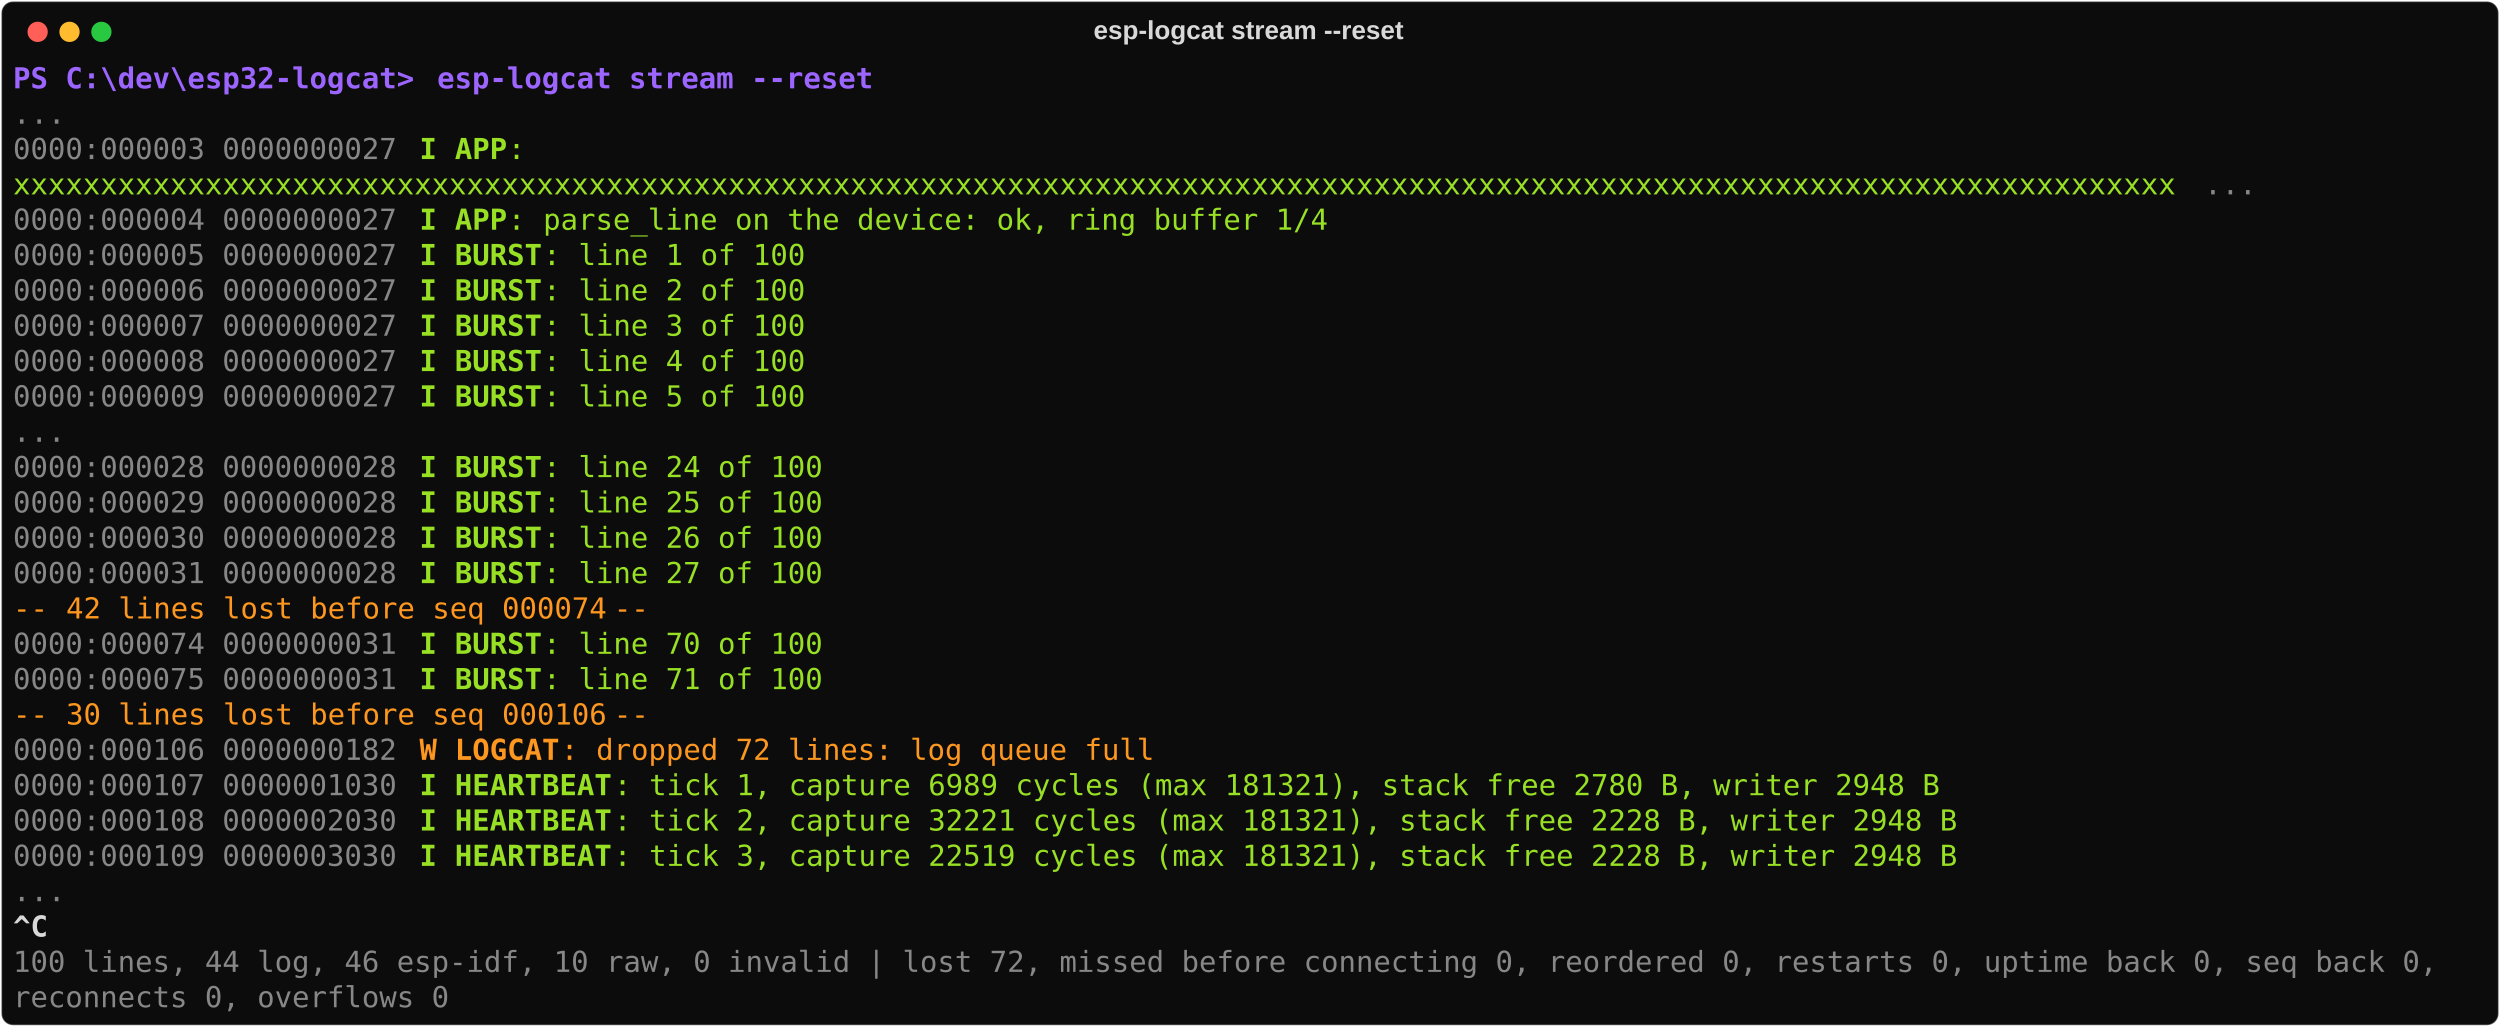
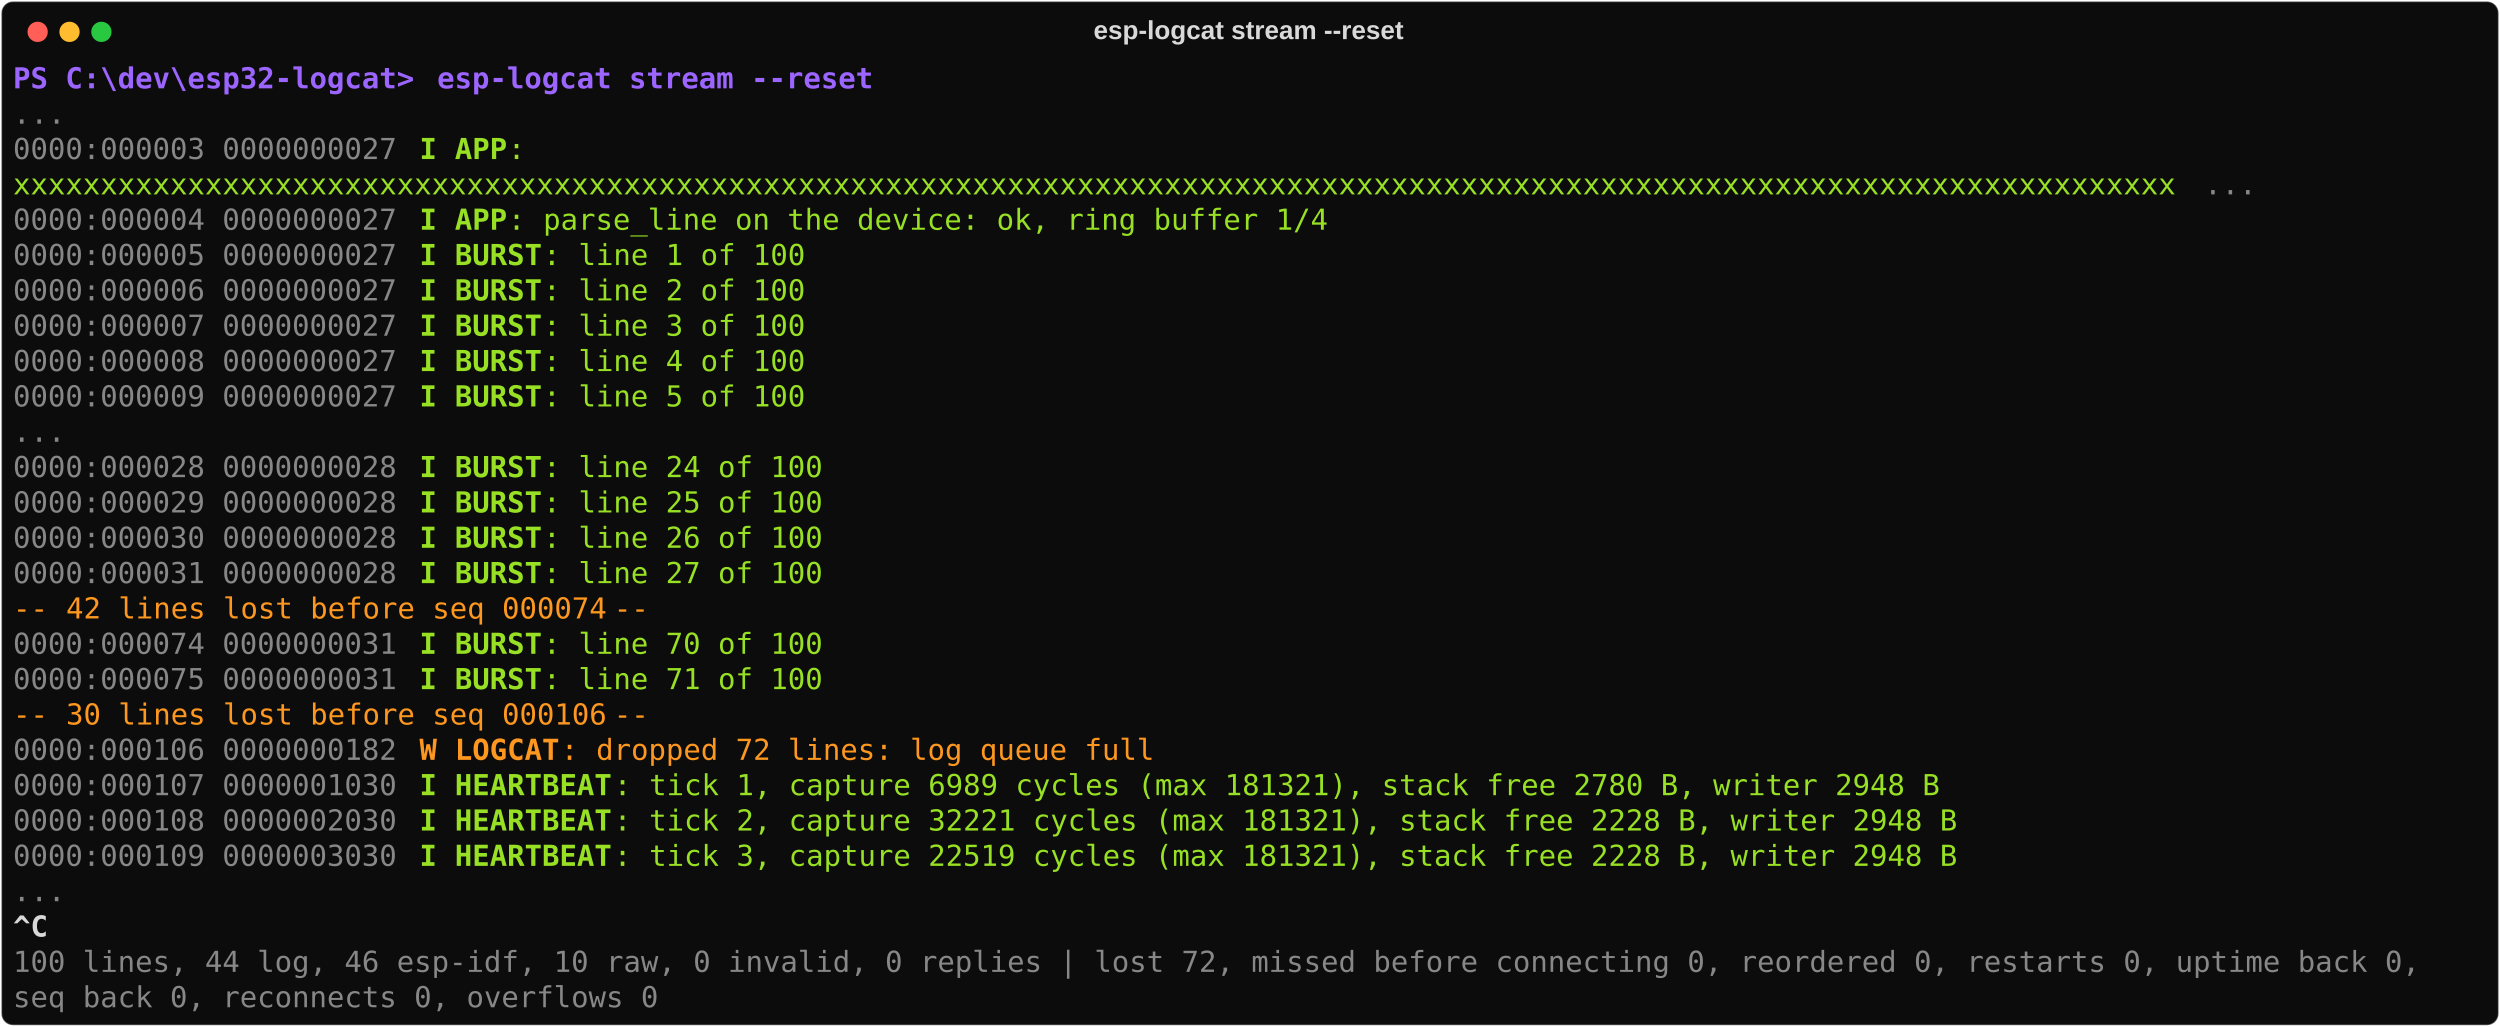
<svg xmlns="http://www.w3.org/2000/svg" class="rich-terminal" viewBox="0 0 1726 708.8">
  <style>

    @font-face {
        font-family: "Fira Code";
        src: local("FiraCode-Regular"),
                url("https://cdnjs.cloudflare.com/ajax/libs/firacode/6.2.0/woff2/FiraCode-Regular.woff2") format("woff2"),
                url("https://cdnjs.cloudflare.com/ajax/libs/firacode/6.2.0/woff/FiraCode-Regular.woff") format("woff");
        font-style: normal;
        font-weight: 400;
    }
    @font-face {
        font-family: "Fira Code";
        src: local("FiraCode-Bold"),
                url("https://cdnjs.cloudflare.com/ajax/libs/firacode/6.2.0/woff2/FiraCode-Bold.woff2") format("woff2"),
                url("https://cdnjs.cloudflare.com/ajax/libs/firacode/6.2.0/woff/FiraCode-Bold.woff") format("woff");
        font-style: bold;
        font-weight: 700;
    }

-     .terminal-2888607938-matrix {
+     .terminal-4036668498-matrix {
        font-family: Fira Code, monospace;
        font-size: 20px;
        line-height: 24.4px;
        font-variant-east-asian: full-width;
    }

-     .terminal-2888607938-title {
+     .terminal-4036668498-title {
        font-size: 18px;
        font-weight: bold;
        font-family: arial;
    }

-     .terminal-2888607938-r1 { fill: #9d65ff;font-weight: bold }
- .terminal-2888607938-r2 { fill: #d9d9d9 }
- .terminal-2888607938-r3 { fill: #878787 }
- .terminal-2888607938-r4 { fill: #98e024;font-weight: bold }
- .terminal-2888607938-r5 { fill: #98e024 }
- .terminal-2888607938-r6 { fill: #fd971f }
- .terminal-2888607938-r7 { fill: #fd971f;font-weight: bold }
- .terminal-2888607938-r8 { fill: #d9d9d9;font-weight: bold }
+     .terminal-4036668498-r1 { fill: #9d65ff;font-weight: bold }
+ .terminal-4036668498-r2 { fill: #d9d9d9 }
+ .terminal-4036668498-r3 { fill: #878787 }
+ .terminal-4036668498-r4 { fill: #98e024;font-weight: bold }
+ .terminal-4036668498-r5 { fill: #98e024 }
+ .terminal-4036668498-r6 { fill: #fd971f }
+ .terminal-4036668498-r7 { fill: #fd971f;font-weight: bold }
+ .terminal-4036668498-r8 { fill: #d9d9d9;font-weight: bold }
    </style>
  <defs>
-     <clipPath id="terminal-2888607938-clip-terminal">
+     <clipPath id="terminal-4036668498-clip-terminal">
      <rect x="0" y="0" width="1707.0" height="657.8" />
    </clipPath>
-     <clipPath id="terminal-2888607938-line-0">
+     <clipPath id="terminal-4036668498-line-0">
      <rect x="0" y="1.5" width="1708" height="24.65" />
    </clipPath>
-     <clipPath id="terminal-2888607938-line-1">
+     <clipPath id="terminal-4036668498-line-1">
      <rect x="0" y="25.9" width="1708" height="24.65" />
    </clipPath>
-     <clipPath id="terminal-2888607938-line-2">
+     <clipPath id="terminal-4036668498-line-2">
      <rect x="0" y="50.3" width="1708" height="24.65" />
    </clipPath>
-     <clipPath id="terminal-2888607938-line-3">
+     <clipPath id="terminal-4036668498-line-3">
      <rect x="0" y="74.7" width="1708" height="24.65" />
    </clipPath>
-     <clipPath id="terminal-2888607938-line-4">
+     <clipPath id="terminal-4036668498-line-4">
      <rect x="0" y="99.1" width="1708" height="24.65" />
    </clipPath>
-     <clipPath id="terminal-2888607938-line-5">
+     <clipPath id="terminal-4036668498-line-5">
      <rect x="0" y="123.5" width="1708" height="24.65" />
    </clipPath>
-     <clipPath id="terminal-2888607938-line-6">
+     <clipPath id="terminal-4036668498-line-6">
      <rect x="0" y="147.9" width="1708" height="24.65" />
    </clipPath>
-     <clipPath id="terminal-2888607938-line-7">
+     <clipPath id="terminal-4036668498-line-7">
      <rect x="0" y="172.3" width="1708" height="24.65" />
    </clipPath>
-     <clipPath id="terminal-2888607938-line-8">
+     <clipPath id="terminal-4036668498-line-8">
      <rect x="0" y="196.7" width="1708" height="24.65" />
    </clipPath>
-     <clipPath id="terminal-2888607938-line-9">
+     <clipPath id="terminal-4036668498-line-9">
      <rect x="0" y="221.1" width="1708" height="24.65" />
    </clipPath>
-     <clipPath id="terminal-2888607938-line-10">
+     <clipPath id="terminal-4036668498-line-10">
      <rect x="0" y="245.5" width="1708" height="24.65" />
    </clipPath>
-     <clipPath id="terminal-2888607938-line-11">
+     <clipPath id="terminal-4036668498-line-11">
      <rect x="0" y="269.9" width="1708" height="24.65" />
    </clipPath>
-     <clipPath id="terminal-2888607938-line-12">
+     <clipPath id="terminal-4036668498-line-12">
      <rect x="0" y="294.3" width="1708" height="24.65" />
    </clipPath>
-     <clipPath id="terminal-2888607938-line-13">
+     <clipPath id="terminal-4036668498-line-13">
      <rect x="0" y="318.7" width="1708" height="24.65" />
    </clipPath>
-     <clipPath id="terminal-2888607938-line-14">
+     <clipPath id="terminal-4036668498-line-14">
      <rect x="0" y="343.1" width="1708" height="24.65" />
    </clipPath>
-     <clipPath id="terminal-2888607938-line-15">
+     <clipPath id="terminal-4036668498-line-15">
      <rect x="0" y="367.5" width="1708" height="24.65" />
    </clipPath>
-     <clipPath id="terminal-2888607938-line-16">
+     <clipPath id="terminal-4036668498-line-16">
      <rect x="0" y="391.9" width="1708" height="24.65" />
    </clipPath>
-     <clipPath id="terminal-2888607938-line-17">
+     <clipPath id="terminal-4036668498-line-17">
      <rect x="0" y="416.3" width="1708" height="24.65" />
    </clipPath>
-     <clipPath id="terminal-2888607938-line-18">
+     <clipPath id="terminal-4036668498-line-18">
      <rect x="0" y="440.7" width="1708" height="24.65" />
    </clipPath>
-     <clipPath id="terminal-2888607938-line-19">
+     <clipPath id="terminal-4036668498-line-19">
      <rect x="0" y="465.1" width="1708" height="24.65" />
    </clipPath>
-     <clipPath id="terminal-2888607938-line-20">
+     <clipPath id="terminal-4036668498-line-20">
      <rect x="0" y="489.5" width="1708" height="24.65" />
    </clipPath>
-     <clipPath id="terminal-2888607938-line-21">
+     <clipPath id="terminal-4036668498-line-21">
      <rect x="0" y="513.9" width="1708" height="24.65" />
    </clipPath>
-     <clipPath id="terminal-2888607938-line-22">
+     <clipPath id="terminal-4036668498-line-22">
      <rect x="0" y="538.3" width="1708" height="24.65" />
    </clipPath>
-     <clipPath id="terminal-2888607938-line-23">
+     <clipPath id="terminal-4036668498-line-23">
      <rect x="0" y="562.7" width="1708" height="24.65" />
    </clipPath>
-     <clipPath id="terminal-2888607938-line-24">
+     <clipPath id="terminal-4036668498-line-24">
      <rect x="0" y="587.1" width="1708" height="24.65" />
    </clipPath>
-     <clipPath id="terminal-2888607938-line-25">
+     <clipPath id="terminal-4036668498-line-25">
      <rect x="0" y="611.5" width="1708" height="24.65" />
    </clipPath>
  </defs>
  <rect fill="#0c0c0c" stroke="rgba(255,255,255,0.35)" stroke-width="1" x="1" y="1" width="1724" height="706.8" rx="8" />
-   <text class="terminal-2888607938-title" fill="#d9d9d9" text-anchor="middle" x="862" y="27">esp-logcat stream --reset</text>
+   <text class="terminal-4036668498-title" fill="#d9d9d9" text-anchor="middle" x="862" y="27">esp-logcat stream --reset</text>
  <g transform="translate(26,22)">
    <circle cx="0" cy="0" r="7" fill="#ff5f57" />
    <circle cx="22" cy="0" r="7" fill="#febc2e" />
    <circle cx="44" cy="0" r="7" fill="#28c840" />
  </g>
-   <g transform="translate(9, 41)" clip-path="url(#terminal-2888607938-clip-terminal)">
-     <g class="terminal-2888607938-matrix">
-       <text class="terminal-2888607938-r1" x="0" y="20" textLength="292.8" clip-path="url(#terminal-2888607938-line-0)">PS C:\dev\esp32-logcat&gt; </text>
-       <text class="terminal-2888607938-r1" x="292.8" y="20" textLength="305" clip-path="url(#terminal-2888607938-line-0)">esp-logcat stream --reset</text>
-       <text class="terminal-2888607938-r2" x="1708" y="20" textLength="12.2" clip-path="url(#terminal-2888607938-line-0)">
- </text>
-       <text class="terminal-2888607938-r3" x="0" y="44.4" textLength="36.6" clip-path="url(#terminal-2888607938-line-1)">...</text>
-       <text class="terminal-2888607938-r2" x="1708" y="44.4" textLength="12.2" clip-path="url(#terminal-2888607938-line-1)">
- </text>
-       <text class="terminal-2888607938-r3" x="0" y="68.8" textLength="280.6" clip-path="url(#terminal-2888607938-line-2)">0000:000003 0000000027 </text>
-       <text class="terminal-2888607938-r4" x="280.6" y="68.8" textLength="12.2" clip-path="url(#terminal-2888607938-line-2)">I</text>
-       <text class="terminal-2888607938-r4" x="305" y="68.8" textLength="36.6" clip-path="url(#terminal-2888607938-line-2)">APP</text>
-       <text class="terminal-2888607938-r5" x="341.6" y="68.8" textLength="24.4" clip-path="url(#terminal-2888607938-line-2)">: </text>
-       <text class="terminal-2888607938-r2" x="1708" y="68.8" textLength="12.2" clip-path="url(#terminal-2888607938-line-2)">
- </text>
-       <text class="terminal-2888607938-r5" x="0" y="93.2" textLength="1512.8" clip-path="url(#terminal-2888607938-line-3)">xxxxxxxxxxxxxxxxxxxxxxxxxxxxxxxxxxxxxxxxxxxxxxxxxxxxxxxxxxxxxxxxxxxxxxxxxxxxxxxxxxxxxxxxxxxxxxxxxxxxxxxxxxxxxxxxxxxxxxxxxxxx</text>
-       <text class="terminal-2888607938-r3" x="1512.8" y="93.2" textLength="36.6" clip-path="url(#terminal-2888607938-line-3)">...</text>
-       <text class="terminal-2888607938-r2" x="1708" y="93.2" textLength="12.2" clip-path="url(#terminal-2888607938-line-3)">
- </text>
-       <text class="terminal-2888607938-r3" x="0" y="117.6" textLength="280.6" clip-path="url(#terminal-2888607938-line-4)">0000:000004 0000000027 </text>
-       <text class="terminal-2888607938-r4" x="280.6" y="117.6" textLength="12.2" clip-path="url(#terminal-2888607938-line-4)">I</text>
-       <text class="terminal-2888607938-r4" x="305" y="117.6" textLength="36.6" clip-path="url(#terminal-2888607938-line-4)">APP</text>
-       <text class="terminal-2888607938-r5" x="341.6" y="117.6" textLength="24.4" clip-path="url(#terminal-2888607938-line-4)">: </text>
-       <text class="terminal-2888607938-r5" x="366" y="117.6" textLength="549" clip-path="url(#terminal-2888607938-line-4)">parse_line on the device: ok, ring buffer 1/4</text>
-       <text class="terminal-2888607938-r2" x="1708" y="117.6" textLength="12.2" clip-path="url(#terminal-2888607938-line-4)">
- </text>
-       <text class="terminal-2888607938-r3" x="0" y="142" textLength="280.6" clip-path="url(#terminal-2888607938-line-5)">0000:000005 0000000027 </text>
-       <text class="terminal-2888607938-r4" x="280.6" y="142" textLength="12.2" clip-path="url(#terminal-2888607938-line-5)">I</text>
-       <text class="terminal-2888607938-r4" x="305" y="142" textLength="61" clip-path="url(#terminal-2888607938-line-5)">BURST</text>
-       <text class="terminal-2888607938-r5" x="366" y="142" textLength="24.4" clip-path="url(#terminal-2888607938-line-5)">: </text>
-       <text class="terminal-2888607938-r5" x="390.4" y="142" textLength="158.6" clip-path="url(#terminal-2888607938-line-5)">line 1 of 100</text>
-       <text class="terminal-2888607938-r2" x="1708" y="142" textLength="12.2" clip-path="url(#terminal-2888607938-line-5)">
- </text>
-       <text class="terminal-2888607938-r3" x="0" y="166.4" textLength="280.6" clip-path="url(#terminal-2888607938-line-6)">0000:000006 0000000027 </text>
-       <text class="terminal-2888607938-r4" x="280.6" y="166.4" textLength="12.2" clip-path="url(#terminal-2888607938-line-6)">I</text>
-       <text class="terminal-2888607938-r4" x="305" y="166.4" textLength="61" clip-path="url(#terminal-2888607938-line-6)">BURST</text>
-       <text class="terminal-2888607938-r5" x="366" y="166.4" textLength="24.4" clip-path="url(#terminal-2888607938-line-6)">: </text>
-       <text class="terminal-2888607938-r5" x="390.4" y="166.4" textLength="158.6" clip-path="url(#terminal-2888607938-line-6)">line 2 of 100</text>
-       <text class="terminal-2888607938-r2" x="1708" y="166.4" textLength="12.2" clip-path="url(#terminal-2888607938-line-6)">
- </text>
-       <text class="terminal-2888607938-r3" x="0" y="190.8" textLength="280.6" clip-path="url(#terminal-2888607938-line-7)">0000:000007 0000000027 </text>
-       <text class="terminal-2888607938-r4" x="280.6" y="190.8" textLength="12.2" clip-path="url(#terminal-2888607938-line-7)">I</text>
-       <text class="terminal-2888607938-r4" x="305" y="190.8" textLength="61" clip-path="url(#terminal-2888607938-line-7)">BURST</text>
-       <text class="terminal-2888607938-r5" x="366" y="190.8" textLength="24.4" clip-path="url(#terminal-2888607938-line-7)">: </text>
-       <text class="terminal-2888607938-r5" x="390.4" y="190.8" textLength="158.6" clip-path="url(#terminal-2888607938-line-7)">line 3 of 100</text>
-       <text class="terminal-2888607938-r2" x="1708" y="190.8" textLength="12.2" clip-path="url(#terminal-2888607938-line-7)">
- </text>
-       <text class="terminal-2888607938-r3" x="0" y="215.2" textLength="280.6" clip-path="url(#terminal-2888607938-line-8)">0000:000008 0000000027 </text>
-       <text class="terminal-2888607938-r4" x="280.6" y="215.2" textLength="12.2" clip-path="url(#terminal-2888607938-line-8)">I</text>
-       <text class="terminal-2888607938-r4" x="305" y="215.2" textLength="61" clip-path="url(#terminal-2888607938-line-8)">BURST</text>
-       <text class="terminal-2888607938-r5" x="366" y="215.2" textLength="24.4" clip-path="url(#terminal-2888607938-line-8)">: </text>
-       <text class="terminal-2888607938-r5" x="390.4" y="215.2" textLength="158.6" clip-path="url(#terminal-2888607938-line-8)">line 4 of 100</text>
-       <text class="terminal-2888607938-r2" x="1708" y="215.2" textLength="12.2" clip-path="url(#terminal-2888607938-line-8)">
- </text>
-       <text class="terminal-2888607938-r3" x="0" y="239.6" textLength="280.6" clip-path="url(#terminal-2888607938-line-9)">0000:000009 0000000027 </text>
-       <text class="terminal-2888607938-r4" x="280.6" y="239.6" textLength="12.2" clip-path="url(#terminal-2888607938-line-9)">I</text>
-       <text class="terminal-2888607938-r4" x="305" y="239.6" textLength="61" clip-path="url(#terminal-2888607938-line-9)">BURST</text>
-       <text class="terminal-2888607938-r5" x="366" y="239.6" textLength="24.4" clip-path="url(#terminal-2888607938-line-9)">: </text>
-       <text class="terminal-2888607938-r5" x="390.4" y="239.6" textLength="158.6" clip-path="url(#terminal-2888607938-line-9)">line 5 of 100</text>
-       <text class="terminal-2888607938-r2" x="1708" y="239.6" textLength="12.2" clip-path="url(#terminal-2888607938-line-9)">
- </text>
-       <text class="terminal-2888607938-r3" x="0" y="264" textLength="36.6" clip-path="url(#terminal-2888607938-line-10)">...</text>
-       <text class="terminal-2888607938-r2" x="1708" y="264" textLength="12.2" clip-path="url(#terminal-2888607938-line-10)">
- </text>
-       <text class="terminal-2888607938-r3" x="0" y="288.4" textLength="280.6" clip-path="url(#terminal-2888607938-line-11)">0000:000028 0000000028 </text>
-       <text class="terminal-2888607938-r4" x="280.6" y="288.4" textLength="12.2" clip-path="url(#terminal-2888607938-line-11)">I</text>
-       <text class="terminal-2888607938-r4" x="305" y="288.4" textLength="61" clip-path="url(#terminal-2888607938-line-11)">BURST</text>
-       <text class="terminal-2888607938-r5" x="366" y="288.4" textLength="24.4" clip-path="url(#terminal-2888607938-line-11)">: </text>
-       <text class="terminal-2888607938-r5" x="390.4" y="288.4" textLength="170.8" clip-path="url(#terminal-2888607938-line-11)">line 24 of 100</text>
-       <text class="terminal-2888607938-r2" x="1708" y="288.4" textLength="12.2" clip-path="url(#terminal-2888607938-line-11)">
- </text>
-       <text class="terminal-2888607938-r3" x="0" y="312.8" textLength="280.6" clip-path="url(#terminal-2888607938-line-12)">0000:000029 0000000028 </text>
-       <text class="terminal-2888607938-r4" x="280.6" y="312.8" textLength="12.2" clip-path="url(#terminal-2888607938-line-12)">I</text>
-       <text class="terminal-2888607938-r4" x="305" y="312.8" textLength="61" clip-path="url(#terminal-2888607938-line-12)">BURST</text>
-       <text class="terminal-2888607938-r5" x="366" y="312.8" textLength="24.4" clip-path="url(#terminal-2888607938-line-12)">: </text>
-       <text class="terminal-2888607938-r5" x="390.4" y="312.8" textLength="170.8" clip-path="url(#terminal-2888607938-line-12)">line 25 of 100</text>
-       <text class="terminal-2888607938-r2" x="1708" y="312.8" textLength="12.2" clip-path="url(#terminal-2888607938-line-12)">
- </text>
-       <text class="terminal-2888607938-r3" x="0" y="337.2" textLength="280.6" clip-path="url(#terminal-2888607938-line-13)">0000:000030 0000000028 </text>
-       <text class="terminal-2888607938-r4" x="280.6" y="337.2" textLength="12.2" clip-path="url(#terminal-2888607938-line-13)">I</text>
-       <text class="terminal-2888607938-r4" x="305" y="337.2" textLength="61" clip-path="url(#terminal-2888607938-line-13)">BURST</text>
-       <text class="terminal-2888607938-r5" x="366" y="337.2" textLength="24.4" clip-path="url(#terminal-2888607938-line-13)">: </text>
-       <text class="terminal-2888607938-r5" x="390.4" y="337.2" textLength="170.8" clip-path="url(#terminal-2888607938-line-13)">line 26 of 100</text>
-       <text class="terminal-2888607938-r2" x="1708" y="337.2" textLength="12.2" clip-path="url(#terminal-2888607938-line-13)">
- </text>
-       <text class="terminal-2888607938-r3" x="0" y="361.6" textLength="280.6" clip-path="url(#terminal-2888607938-line-14)">0000:000031 0000000028 </text>
-       <text class="terminal-2888607938-r4" x="280.6" y="361.6" textLength="12.2" clip-path="url(#terminal-2888607938-line-14)">I</text>
-       <text class="terminal-2888607938-r4" x="305" y="361.6" textLength="61" clip-path="url(#terminal-2888607938-line-14)">BURST</text>
-       <text class="terminal-2888607938-r5" x="366" y="361.6" textLength="24.4" clip-path="url(#terminal-2888607938-line-14)">: </text>
-       <text class="terminal-2888607938-r5" x="390.4" y="361.6" textLength="170.8" clip-path="url(#terminal-2888607938-line-14)">line 27 of 100</text>
-       <text class="terminal-2888607938-r2" x="1708" y="361.6" textLength="12.2" clip-path="url(#terminal-2888607938-line-14)">
- </text>
-       <text class="terminal-2888607938-r6" x="0" y="386" textLength="36.6" clip-path="url(#terminal-2888607938-line-15)">-- </text>
-       <text class="terminal-2888607938-r6" x="36.6" y="386" textLength="378.2" clip-path="url(#terminal-2888607938-line-15)">42 lines lost before seq 000074</text>
-       <text class="terminal-2888607938-r6" x="414.8" y="386" textLength="36.6" clip-path="url(#terminal-2888607938-line-15)"> --</text>
-       <text class="terminal-2888607938-r2" x="1708" y="386" textLength="12.2" clip-path="url(#terminal-2888607938-line-15)">
- </text>
-       <text class="terminal-2888607938-r3" x="0" y="410.4" textLength="280.6" clip-path="url(#terminal-2888607938-line-16)">0000:000074 0000000031 </text>
-       <text class="terminal-2888607938-r4" x="280.6" y="410.4" textLength="12.2" clip-path="url(#terminal-2888607938-line-16)">I</text>
-       <text class="terminal-2888607938-r4" x="305" y="410.4" textLength="61" clip-path="url(#terminal-2888607938-line-16)">BURST</text>
-       <text class="terminal-2888607938-r5" x="366" y="410.4" textLength="24.4" clip-path="url(#terminal-2888607938-line-16)">: </text>
-       <text class="terminal-2888607938-r5" x="390.4" y="410.4" textLength="170.8" clip-path="url(#terminal-2888607938-line-16)">line 70 of 100</text>
-       <text class="terminal-2888607938-r2" x="1708" y="410.4" textLength="12.2" clip-path="url(#terminal-2888607938-line-16)">
- </text>
-       <text class="terminal-2888607938-r3" x="0" y="434.8" textLength="280.6" clip-path="url(#terminal-2888607938-line-17)">0000:000075 0000000031 </text>
-       <text class="terminal-2888607938-r4" x="280.6" y="434.8" textLength="12.2" clip-path="url(#terminal-2888607938-line-17)">I</text>
-       <text class="terminal-2888607938-r4" x="305" y="434.8" textLength="61" clip-path="url(#terminal-2888607938-line-17)">BURST</text>
-       <text class="terminal-2888607938-r5" x="366" y="434.8" textLength="24.4" clip-path="url(#terminal-2888607938-line-17)">: </text>
-       <text class="terminal-2888607938-r5" x="390.4" y="434.8" textLength="170.8" clip-path="url(#terminal-2888607938-line-17)">line 71 of 100</text>
-       <text class="terminal-2888607938-r2" x="1708" y="434.8" textLength="12.2" clip-path="url(#terminal-2888607938-line-17)">
- </text>
-       <text class="terminal-2888607938-r6" x="0" y="459.2" textLength="36.6" clip-path="url(#terminal-2888607938-line-18)">-- </text>
-       <text class="terminal-2888607938-r6" x="36.6" y="459.2" textLength="378.2" clip-path="url(#terminal-2888607938-line-18)">30 lines lost before seq 000106</text>
-       <text class="terminal-2888607938-r6" x="414.8" y="459.2" textLength="36.6" clip-path="url(#terminal-2888607938-line-18)"> --</text>
-       <text class="terminal-2888607938-r2" x="1708" y="459.2" textLength="12.2" clip-path="url(#terminal-2888607938-line-18)">
- </text>
-       <text class="terminal-2888607938-r3" x="0" y="483.6" textLength="280.6" clip-path="url(#terminal-2888607938-line-19)">0000:000106 0000000182 </text>
-       <text class="terminal-2888607938-r7" x="280.6" y="483.6" textLength="12.2" clip-path="url(#terminal-2888607938-line-19)">W</text>
-       <text class="terminal-2888607938-r7" x="305" y="483.6" textLength="73.2" clip-path="url(#terminal-2888607938-line-19)">LOGCAT</text>
-       <text class="terminal-2888607938-r6" x="378.2" y="483.6" textLength="24.4" clip-path="url(#terminal-2888607938-line-19)">: </text>
-       <text class="terminal-2888607938-r6" x="402.6" y="483.6" textLength="390.4" clip-path="url(#terminal-2888607938-line-19)">dropped 72 lines: log queue full</text>
-       <text class="terminal-2888607938-r2" x="1708" y="483.6" textLength="12.2" clip-path="url(#terminal-2888607938-line-19)">
- </text>
-       <text class="terminal-2888607938-r3" x="0" y="508" textLength="280.6" clip-path="url(#terminal-2888607938-line-20)">0000:000107 0000001030 </text>
-       <text class="terminal-2888607938-r4" x="280.6" y="508" textLength="12.2" clip-path="url(#terminal-2888607938-line-20)">I</text>
-       <text class="terminal-2888607938-r4" x="305" y="508" textLength="109.8" clip-path="url(#terminal-2888607938-line-20)">HEARTBEAT</text>
-       <text class="terminal-2888607938-r5" x="414.8" y="508" textLength="24.4" clip-path="url(#terminal-2888607938-line-20)">: </text>
-       <text class="terminal-2888607938-r5" x="439.2" y="508" textLength="902.8" clip-path="url(#terminal-2888607938-line-20)">tick 1, capture 6989 cycles (max 181321), stack free 2780 B, writer 2948 B</text>
-       <text class="terminal-2888607938-r2" x="1708" y="508" textLength="12.2" clip-path="url(#terminal-2888607938-line-20)">
- </text>
-       <text class="terminal-2888607938-r3" x="0" y="532.4" textLength="280.6" clip-path="url(#terminal-2888607938-line-21)">0000:000108 0000002030 </text>
-       <text class="terminal-2888607938-r4" x="280.6" y="532.4" textLength="12.2" clip-path="url(#terminal-2888607938-line-21)">I</text>
-       <text class="terminal-2888607938-r4" x="305" y="532.4" textLength="109.8" clip-path="url(#terminal-2888607938-line-21)">HEARTBEAT</text>
-       <text class="terminal-2888607938-r5" x="414.8" y="532.4" textLength="24.4" clip-path="url(#terminal-2888607938-line-21)">: </text>
-       <text class="terminal-2888607938-r5" x="439.2" y="532.4" textLength="915" clip-path="url(#terminal-2888607938-line-21)">tick 2, capture 32221 cycles (max 181321), stack free 2228 B, writer 2948 B</text>
-       <text class="terminal-2888607938-r2" x="1708" y="532.4" textLength="12.2" clip-path="url(#terminal-2888607938-line-21)">
- </text>
-       <text class="terminal-2888607938-r3" x="0" y="556.8" textLength="280.6" clip-path="url(#terminal-2888607938-line-22)">0000:000109 0000003030 </text>
-       <text class="terminal-2888607938-r4" x="280.6" y="556.8" textLength="12.2" clip-path="url(#terminal-2888607938-line-22)">I</text>
-       <text class="terminal-2888607938-r4" x="305" y="556.8" textLength="109.8" clip-path="url(#terminal-2888607938-line-22)">HEARTBEAT</text>
-       <text class="terminal-2888607938-r5" x="414.8" y="556.8" textLength="24.4" clip-path="url(#terminal-2888607938-line-22)">: </text>
-       <text class="terminal-2888607938-r5" x="439.2" y="556.8" textLength="915" clip-path="url(#terminal-2888607938-line-22)">tick 3, capture 22519 cycles (max 181321), stack free 2228 B, writer 2948 B</text>
-       <text class="terminal-2888607938-r2" x="1708" y="556.8" textLength="12.2" clip-path="url(#terminal-2888607938-line-22)">
- </text>
-       <text class="terminal-2888607938-r3" x="0" y="581.2" textLength="36.6" clip-path="url(#terminal-2888607938-line-23)">...</text>
-       <text class="terminal-2888607938-r2" x="1708" y="581.2" textLength="12.2" clip-path="url(#terminal-2888607938-line-23)">
- </text>
-       <text class="terminal-2888607938-r8" x="0" y="605.6" textLength="24.4" clip-path="url(#terminal-2888607938-line-24)">^C</text>
-       <text class="terminal-2888607938-r2" x="1708" y="605.6" textLength="12.2" clip-path="url(#terminal-2888607938-line-24)">
- </text>
-       <text class="terminal-2888607938-r3" x="0" y="630" textLength="1708" clip-path="url(#terminal-2888607938-line-25)">100 lines, 44 log, 46 esp-idf, 10 raw, 0 invalid | lost 72, missed before connecting 0, reordered 0, restarts 0, uptime back 0, seq back 0, </text>
-       <text class="terminal-2888607938-r2" x="1708" y="630" textLength="12.2" clip-path="url(#terminal-2888607938-line-25)">
- </text>
-       <text class="terminal-2888607938-r3" x="0" y="654.4" textLength="305" clip-path="url(#terminal-2888607938-line-26)">reconnects 0, overflows 0</text>
-       <text class="terminal-2888607938-r2" x="1708" y="654.4" textLength="12.2" clip-path="url(#terminal-2888607938-line-26)">
+   <g transform="translate(9, 41)" clip-path="url(#terminal-4036668498-clip-terminal)">
+     <g class="terminal-4036668498-matrix">
+       <text class="terminal-4036668498-r1" x="0" y="20" textLength="292.8" clip-path="url(#terminal-4036668498-line-0)">PS C:\dev\esp32-logcat&gt; </text>
+       <text class="terminal-4036668498-r1" x="292.8" y="20" textLength="305" clip-path="url(#terminal-4036668498-line-0)">esp-logcat stream --reset</text>
+       <text class="terminal-4036668498-r2" x="1708" y="20" textLength="12.2" clip-path="url(#terminal-4036668498-line-0)">
+ </text>
+       <text class="terminal-4036668498-r3" x="0" y="44.4" textLength="36.6" clip-path="url(#terminal-4036668498-line-1)">...</text>
+       <text class="terminal-4036668498-r2" x="1708" y="44.4" textLength="12.2" clip-path="url(#terminal-4036668498-line-1)">
+ </text>
+       <text class="terminal-4036668498-r3" x="0" y="68.8" textLength="280.6" clip-path="url(#terminal-4036668498-line-2)">0000:000003 0000000027 </text>
+       <text class="terminal-4036668498-r4" x="280.6" y="68.8" textLength="12.2" clip-path="url(#terminal-4036668498-line-2)">I</text>
+       <text class="terminal-4036668498-r4" x="305" y="68.8" textLength="36.6" clip-path="url(#terminal-4036668498-line-2)">APP</text>
+       <text class="terminal-4036668498-r5" x="341.6" y="68.8" textLength="24.4" clip-path="url(#terminal-4036668498-line-2)">: </text>
+       <text class="terminal-4036668498-r2" x="1708" y="68.8" textLength="12.2" clip-path="url(#terminal-4036668498-line-2)">
+ </text>
+       <text class="terminal-4036668498-r5" x="0" y="93.2" textLength="1512.8" clip-path="url(#terminal-4036668498-line-3)">xxxxxxxxxxxxxxxxxxxxxxxxxxxxxxxxxxxxxxxxxxxxxxxxxxxxxxxxxxxxxxxxxxxxxxxxxxxxxxxxxxxxxxxxxxxxxxxxxxxxxxxxxxxxxxxxxxxxxxxxxxxx</text>
+       <text class="terminal-4036668498-r3" x="1512.8" y="93.2" textLength="36.6" clip-path="url(#terminal-4036668498-line-3)">...</text>
+       <text class="terminal-4036668498-r2" x="1708" y="93.2" textLength="12.2" clip-path="url(#terminal-4036668498-line-3)">
+ </text>
+       <text class="terminal-4036668498-r3" x="0" y="117.6" textLength="280.6" clip-path="url(#terminal-4036668498-line-4)">0000:000004 0000000027 </text>
+       <text class="terminal-4036668498-r4" x="280.6" y="117.6" textLength="12.2" clip-path="url(#terminal-4036668498-line-4)">I</text>
+       <text class="terminal-4036668498-r4" x="305" y="117.6" textLength="36.6" clip-path="url(#terminal-4036668498-line-4)">APP</text>
+       <text class="terminal-4036668498-r5" x="341.6" y="117.6" textLength="24.4" clip-path="url(#terminal-4036668498-line-4)">: </text>
+       <text class="terminal-4036668498-r5" x="366" y="117.6" textLength="549" clip-path="url(#terminal-4036668498-line-4)">parse_line on the device: ok, ring buffer 1/4</text>
+       <text class="terminal-4036668498-r2" x="1708" y="117.6" textLength="12.2" clip-path="url(#terminal-4036668498-line-4)">
+ </text>
+       <text class="terminal-4036668498-r3" x="0" y="142" textLength="280.6" clip-path="url(#terminal-4036668498-line-5)">0000:000005 0000000027 </text>
+       <text class="terminal-4036668498-r4" x="280.6" y="142" textLength="12.2" clip-path="url(#terminal-4036668498-line-5)">I</text>
+       <text class="terminal-4036668498-r4" x="305" y="142" textLength="61" clip-path="url(#terminal-4036668498-line-5)">BURST</text>
+       <text class="terminal-4036668498-r5" x="366" y="142" textLength="24.4" clip-path="url(#terminal-4036668498-line-5)">: </text>
+       <text class="terminal-4036668498-r5" x="390.4" y="142" textLength="158.6" clip-path="url(#terminal-4036668498-line-5)">line 1 of 100</text>
+       <text class="terminal-4036668498-r2" x="1708" y="142" textLength="12.2" clip-path="url(#terminal-4036668498-line-5)">
+ </text>
+       <text class="terminal-4036668498-r3" x="0" y="166.4" textLength="280.6" clip-path="url(#terminal-4036668498-line-6)">0000:000006 0000000027 </text>
+       <text class="terminal-4036668498-r4" x="280.6" y="166.4" textLength="12.2" clip-path="url(#terminal-4036668498-line-6)">I</text>
+       <text class="terminal-4036668498-r4" x="305" y="166.4" textLength="61" clip-path="url(#terminal-4036668498-line-6)">BURST</text>
+       <text class="terminal-4036668498-r5" x="366" y="166.4" textLength="24.4" clip-path="url(#terminal-4036668498-line-6)">: </text>
+       <text class="terminal-4036668498-r5" x="390.4" y="166.4" textLength="158.6" clip-path="url(#terminal-4036668498-line-6)">line 2 of 100</text>
+       <text class="terminal-4036668498-r2" x="1708" y="166.4" textLength="12.2" clip-path="url(#terminal-4036668498-line-6)">
+ </text>
+       <text class="terminal-4036668498-r3" x="0" y="190.8" textLength="280.6" clip-path="url(#terminal-4036668498-line-7)">0000:000007 0000000027 </text>
+       <text class="terminal-4036668498-r4" x="280.6" y="190.8" textLength="12.2" clip-path="url(#terminal-4036668498-line-7)">I</text>
+       <text class="terminal-4036668498-r4" x="305" y="190.8" textLength="61" clip-path="url(#terminal-4036668498-line-7)">BURST</text>
+       <text class="terminal-4036668498-r5" x="366" y="190.8" textLength="24.4" clip-path="url(#terminal-4036668498-line-7)">: </text>
+       <text class="terminal-4036668498-r5" x="390.4" y="190.8" textLength="158.6" clip-path="url(#terminal-4036668498-line-7)">line 3 of 100</text>
+       <text class="terminal-4036668498-r2" x="1708" y="190.8" textLength="12.2" clip-path="url(#terminal-4036668498-line-7)">
+ </text>
+       <text class="terminal-4036668498-r3" x="0" y="215.2" textLength="280.6" clip-path="url(#terminal-4036668498-line-8)">0000:000008 0000000027 </text>
+       <text class="terminal-4036668498-r4" x="280.6" y="215.2" textLength="12.2" clip-path="url(#terminal-4036668498-line-8)">I</text>
+       <text class="terminal-4036668498-r4" x="305" y="215.2" textLength="61" clip-path="url(#terminal-4036668498-line-8)">BURST</text>
+       <text class="terminal-4036668498-r5" x="366" y="215.2" textLength="24.4" clip-path="url(#terminal-4036668498-line-8)">: </text>
+       <text class="terminal-4036668498-r5" x="390.4" y="215.2" textLength="158.6" clip-path="url(#terminal-4036668498-line-8)">line 4 of 100</text>
+       <text class="terminal-4036668498-r2" x="1708" y="215.2" textLength="12.2" clip-path="url(#terminal-4036668498-line-8)">
+ </text>
+       <text class="terminal-4036668498-r3" x="0" y="239.6" textLength="280.6" clip-path="url(#terminal-4036668498-line-9)">0000:000009 0000000027 </text>
+       <text class="terminal-4036668498-r4" x="280.6" y="239.6" textLength="12.2" clip-path="url(#terminal-4036668498-line-9)">I</text>
+       <text class="terminal-4036668498-r4" x="305" y="239.6" textLength="61" clip-path="url(#terminal-4036668498-line-9)">BURST</text>
+       <text class="terminal-4036668498-r5" x="366" y="239.6" textLength="24.4" clip-path="url(#terminal-4036668498-line-9)">: </text>
+       <text class="terminal-4036668498-r5" x="390.4" y="239.6" textLength="158.6" clip-path="url(#terminal-4036668498-line-9)">line 5 of 100</text>
+       <text class="terminal-4036668498-r2" x="1708" y="239.6" textLength="12.2" clip-path="url(#terminal-4036668498-line-9)">
+ </text>
+       <text class="terminal-4036668498-r3" x="0" y="264" textLength="36.6" clip-path="url(#terminal-4036668498-line-10)">...</text>
+       <text class="terminal-4036668498-r2" x="1708" y="264" textLength="12.2" clip-path="url(#terminal-4036668498-line-10)">
+ </text>
+       <text class="terminal-4036668498-r3" x="0" y="288.4" textLength="280.6" clip-path="url(#terminal-4036668498-line-11)">0000:000028 0000000028 </text>
+       <text class="terminal-4036668498-r4" x="280.6" y="288.4" textLength="12.2" clip-path="url(#terminal-4036668498-line-11)">I</text>
+       <text class="terminal-4036668498-r4" x="305" y="288.4" textLength="61" clip-path="url(#terminal-4036668498-line-11)">BURST</text>
+       <text class="terminal-4036668498-r5" x="366" y="288.4" textLength="24.4" clip-path="url(#terminal-4036668498-line-11)">: </text>
+       <text class="terminal-4036668498-r5" x="390.4" y="288.4" textLength="170.8" clip-path="url(#terminal-4036668498-line-11)">line 24 of 100</text>
+       <text class="terminal-4036668498-r2" x="1708" y="288.4" textLength="12.2" clip-path="url(#terminal-4036668498-line-11)">
+ </text>
+       <text class="terminal-4036668498-r3" x="0" y="312.8" textLength="280.6" clip-path="url(#terminal-4036668498-line-12)">0000:000029 0000000028 </text>
+       <text class="terminal-4036668498-r4" x="280.6" y="312.8" textLength="12.2" clip-path="url(#terminal-4036668498-line-12)">I</text>
+       <text class="terminal-4036668498-r4" x="305" y="312.8" textLength="61" clip-path="url(#terminal-4036668498-line-12)">BURST</text>
+       <text class="terminal-4036668498-r5" x="366" y="312.8" textLength="24.4" clip-path="url(#terminal-4036668498-line-12)">: </text>
+       <text class="terminal-4036668498-r5" x="390.4" y="312.8" textLength="170.8" clip-path="url(#terminal-4036668498-line-12)">line 25 of 100</text>
+       <text class="terminal-4036668498-r2" x="1708" y="312.8" textLength="12.2" clip-path="url(#terminal-4036668498-line-12)">
+ </text>
+       <text class="terminal-4036668498-r3" x="0" y="337.2" textLength="280.6" clip-path="url(#terminal-4036668498-line-13)">0000:000030 0000000028 </text>
+       <text class="terminal-4036668498-r4" x="280.6" y="337.2" textLength="12.2" clip-path="url(#terminal-4036668498-line-13)">I</text>
+       <text class="terminal-4036668498-r4" x="305" y="337.2" textLength="61" clip-path="url(#terminal-4036668498-line-13)">BURST</text>
+       <text class="terminal-4036668498-r5" x="366" y="337.2" textLength="24.4" clip-path="url(#terminal-4036668498-line-13)">: </text>
+       <text class="terminal-4036668498-r5" x="390.4" y="337.2" textLength="170.8" clip-path="url(#terminal-4036668498-line-13)">line 26 of 100</text>
+       <text class="terminal-4036668498-r2" x="1708" y="337.2" textLength="12.2" clip-path="url(#terminal-4036668498-line-13)">
+ </text>
+       <text class="terminal-4036668498-r3" x="0" y="361.6" textLength="280.6" clip-path="url(#terminal-4036668498-line-14)">0000:000031 0000000028 </text>
+       <text class="terminal-4036668498-r4" x="280.6" y="361.6" textLength="12.2" clip-path="url(#terminal-4036668498-line-14)">I</text>
+       <text class="terminal-4036668498-r4" x="305" y="361.6" textLength="61" clip-path="url(#terminal-4036668498-line-14)">BURST</text>
+       <text class="terminal-4036668498-r5" x="366" y="361.6" textLength="24.4" clip-path="url(#terminal-4036668498-line-14)">: </text>
+       <text class="terminal-4036668498-r5" x="390.4" y="361.6" textLength="170.8" clip-path="url(#terminal-4036668498-line-14)">line 27 of 100</text>
+       <text class="terminal-4036668498-r2" x="1708" y="361.6" textLength="12.2" clip-path="url(#terminal-4036668498-line-14)">
+ </text>
+       <text class="terminal-4036668498-r6" x="0" y="386" textLength="36.6" clip-path="url(#terminal-4036668498-line-15)">-- </text>
+       <text class="terminal-4036668498-r6" x="36.6" y="386" textLength="378.2" clip-path="url(#terminal-4036668498-line-15)">42 lines lost before seq 000074</text>
+       <text class="terminal-4036668498-r6" x="414.8" y="386" textLength="36.6" clip-path="url(#terminal-4036668498-line-15)"> --</text>
+       <text class="terminal-4036668498-r2" x="1708" y="386" textLength="12.2" clip-path="url(#terminal-4036668498-line-15)">
+ </text>
+       <text class="terminal-4036668498-r3" x="0" y="410.4" textLength="280.6" clip-path="url(#terminal-4036668498-line-16)">0000:000074 0000000031 </text>
+       <text class="terminal-4036668498-r4" x="280.6" y="410.4" textLength="12.2" clip-path="url(#terminal-4036668498-line-16)">I</text>
+       <text class="terminal-4036668498-r4" x="305" y="410.4" textLength="61" clip-path="url(#terminal-4036668498-line-16)">BURST</text>
+       <text class="terminal-4036668498-r5" x="366" y="410.4" textLength="24.4" clip-path="url(#terminal-4036668498-line-16)">: </text>
+       <text class="terminal-4036668498-r5" x="390.4" y="410.4" textLength="170.8" clip-path="url(#terminal-4036668498-line-16)">line 70 of 100</text>
+       <text class="terminal-4036668498-r2" x="1708" y="410.4" textLength="12.2" clip-path="url(#terminal-4036668498-line-16)">
+ </text>
+       <text class="terminal-4036668498-r3" x="0" y="434.8" textLength="280.6" clip-path="url(#terminal-4036668498-line-17)">0000:000075 0000000031 </text>
+       <text class="terminal-4036668498-r4" x="280.6" y="434.8" textLength="12.2" clip-path="url(#terminal-4036668498-line-17)">I</text>
+       <text class="terminal-4036668498-r4" x="305" y="434.8" textLength="61" clip-path="url(#terminal-4036668498-line-17)">BURST</text>
+       <text class="terminal-4036668498-r5" x="366" y="434.8" textLength="24.4" clip-path="url(#terminal-4036668498-line-17)">: </text>
+       <text class="terminal-4036668498-r5" x="390.4" y="434.8" textLength="170.8" clip-path="url(#terminal-4036668498-line-17)">line 71 of 100</text>
+       <text class="terminal-4036668498-r2" x="1708" y="434.8" textLength="12.2" clip-path="url(#terminal-4036668498-line-17)">
+ </text>
+       <text class="terminal-4036668498-r6" x="0" y="459.2" textLength="36.6" clip-path="url(#terminal-4036668498-line-18)">-- </text>
+       <text class="terminal-4036668498-r6" x="36.6" y="459.2" textLength="378.2" clip-path="url(#terminal-4036668498-line-18)">30 lines lost before seq 000106</text>
+       <text class="terminal-4036668498-r6" x="414.8" y="459.2" textLength="36.6" clip-path="url(#terminal-4036668498-line-18)"> --</text>
+       <text class="terminal-4036668498-r2" x="1708" y="459.2" textLength="12.2" clip-path="url(#terminal-4036668498-line-18)">
+ </text>
+       <text class="terminal-4036668498-r3" x="0" y="483.6" textLength="280.6" clip-path="url(#terminal-4036668498-line-19)">0000:000106 0000000182 </text>
+       <text class="terminal-4036668498-r7" x="280.6" y="483.6" textLength="12.2" clip-path="url(#terminal-4036668498-line-19)">W</text>
+       <text class="terminal-4036668498-r7" x="305" y="483.6" textLength="73.2" clip-path="url(#terminal-4036668498-line-19)">LOGCAT</text>
+       <text class="terminal-4036668498-r6" x="378.2" y="483.6" textLength="24.4" clip-path="url(#terminal-4036668498-line-19)">: </text>
+       <text class="terminal-4036668498-r6" x="402.6" y="483.6" textLength="390.4" clip-path="url(#terminal-4036668498-line-19)">dropped 72 lines: log queue full</text>
+       <text class="terminal-4036668498-r2" x="1708" y="483.6" textLength="12.2" clip-path="url(#terminal-4036668498-line-19)">
+ </text>
+       <text class="terminal-4036668498-r3" x="0" y="508" textLength="280.6" clip-path="url(#terminal-4036668498-line-20)">0000:000107 0000001030 </text>
+       <text class="terminal-4036668498-r4" x="280.6" y="508" textLength="12.2" clip-path="url(#terminal-4036668498-line-20)">I</text>
+       <text class="terminal-4036668498-r4" x="305" y="508" textLength="109.8" clip-path="url(#terminal-4036668498-line-20)">HEARTBEAT</text>
+       <text class="terminal-4036668498-r5" x="414.8" y="508" textLength="24.4" clip-path="url(#terminal-4036668498-line-20)">: </text>
+       <text class="terminal-4036668498-r5" x="439.2" y="508" textLength="902.8" clip-path="url(#terminal-4036668498-line-20)">tick 1, capture 6989 cycles (max 181321), stack free 2780 B, writer 2948 B</text>
+       <text class="terminal-4036668498-r2" x="1708" y="508" textLength="12.2" clip-path="url(#terminal-4036668498-line-20)">
+ </text>
+       <text class="terminal-4036668498-r3" x="0" y="532.4" textLength="280.6" clip-path="url(#terminal-4036668498-line-21)">0000:000108 0000002030 </text>
+       <text class="terminal-4036668498-r4" x="280.6" y="532.4" textLength="12.2" clip-path="url(#terminal-4036668498-line-21)">I</text>
+       <text class="terminal-4036668498-r4" x="305" y="532.4" textLength="109.8" clip-path="url(#terminal-4036668498-line-21)">HEARTBEAT</text>
+       <text class="terminal-4036668498-r5" x="414.8" y="532.4" textLength="24.4" clip-path="url(#terminal-4036668498-line-21)">: </text>
+       <text class="terminal-4036668498-r5" x="439.2" y="532.4" textLength="915" clip-path="url(#terminal-4036668498-line-21)">tick 2, capture 32221 cycles (max 181321), stack free 2228 B, writer 2948 B</text>
+       <text class="terminal-4036668498-r2" x="1708" y="532.4" textLength="12.2" clip-path="url(#terminal-4036668498-line-21)">
+ </text>
+       <text class="terminal-4036668498-r3" x="0" y="556.8" textLength="280.6" clip-path="url(#terminal-4036668498-line-22)">0000:000109 0000003030 </text>
+       <text class="terminal-4036668498-r4" x="280.6" y="556.8" textLength="12.2" clip-path="url(#terminal-4036668498-line-22)">I</text>
+       <text class="terminal-4036668498-r4" x="305" y="556.8" textLength="109.8" clip-path="url(#terminal-4036668498-line-22)">HEARTBEAT</text>
+       <text class="terminal-4036668498-r5" x="414.8" y="556.8" textLength="24.4" clip-path="url(#terminal-4036668498-line-22)">: </text>
+       <text class="terminal-4036668498-r5" x="439.2" y="556.8" textLength="915" clip-path="url(#terminal-4036668498-line-22)">tick 3, capture 22519 cycles (max 181321), stack free 2228 B, writer 2948 B</text>
+       <text class="terminal-4036668498-r2" x="1708" y="556.8" textLength="12.2" clip-path="url(#terminal-4036668498-line-22)">
+ </text>
+       <text class="terminal-4036668498-r3" x="0" y="581.2" textLength="36.6" clip-path="url(#terminal-4036668498-line-23)">...</text>
+       <text class="terminal-4036668498-r2" x="1708" y="581.2" textLength="12.2" clip-path="url(#terminal-4036668498-line-23)">
+ </text>
+       <text class="terminal-4036668498-r8" x="0" y="605.6" textLength="24.4" clip-path="url(#terminal-4036668498-line-24)">^C</text>
+       <text class="terminal-4036668498-r2" x="1708" y="605.6" textLength="12.2" clip-path="url(#terminal-4036668498-line-24)">
+ </text>
+       <text class="terminal-4036668498-r3" x="0" y="630" textLength="1695.8" clip-path="url(#terminal-4036668498-line-25)">100 lines, 44 log, 46 esp-idf, 10 raw, 0 invalid, 0 replies | lost 72, missed before connecting 0, reordered 0, restarts 0, uptime back 0, </text>
+       <text class="terminal-4036668498-r2" x="1708" y="630" textLength="12.2" clip-path="url(#terminal-4036668498-line-25)">
+ </text>
+       <text class="terminal-4036668498-r3" x="0" y="654.4" textLength="451.4" clip-path="url(#terminal-4036668498-line-26)">seq back 0, reconnects 0, overflows 0</text>
+       <text class="terminal-4036668498-r2" x="1708" y="654.4" textLength="12.2" clip-path="url(#terminal-4036668498-line-26)">
</text>
    </g>
  </g>
</svg>
